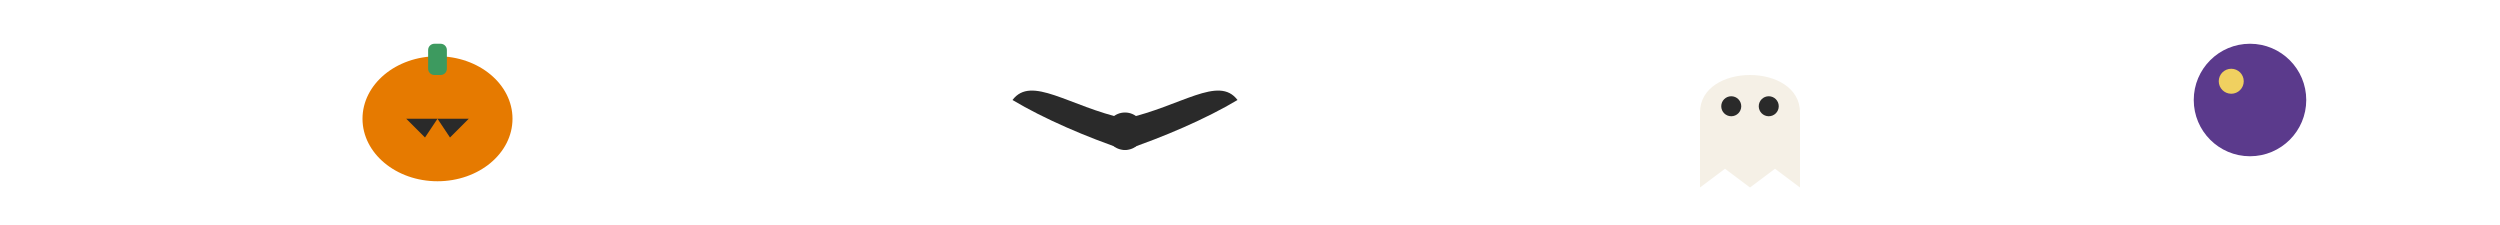
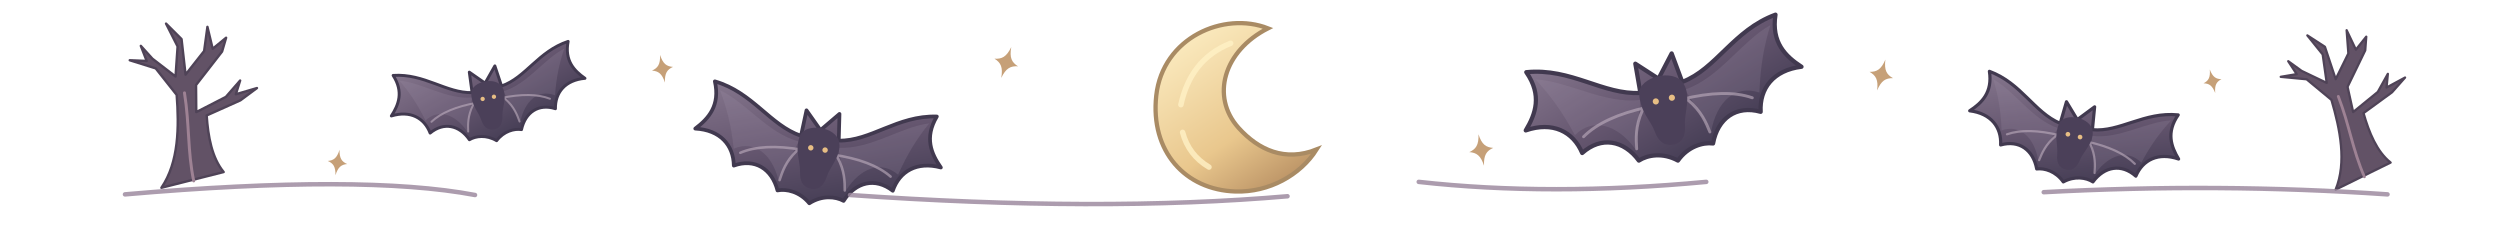
<svg xmlns="http://www.w3.org/2000/svg" viewBox="0 0 400 36" fill="none" aria-hidden="true">
-   <g transform="translate(70,19)">
-     <ellipse cx="0" cy="0" rx="12" ry="10" fill="#e67a00" />
-     <rect x="-1.5" y="-12" width="3" height="5" rx="1" fill="#3d9a5f" />
-     <path d="M-5 0 L-2 3 L0 0 L2 3 L5 0" fill="#2a2a2a" />
+   <defs>
+     <radialGradient id="hw-pumpkin" cx=".35" cy=".26" r=".81">
+       <stop stop-color="#ffce84" />
+       <stop offset=".41" stop-color="#e9924b" />
+       <stop offset="1" stop-color="#a9513b" />
+     </radialGradient>
+     <radialGradient id="hw-candle" cx=".51" cy=".57" r=".79">
+       <stop stop-color="#fff3b8" />
+       <stop offset=".64" stop-color="#f6bd69" />
+       <stop offset="1" stop-color="#d57d48" />
+     </radialGradient>
+     <linearGradient id="hw-wing" x2=".79" y2="1">
+       <stop stop-color="#86778e" />
+       <stop offset=".48" stop-color="#65566f" />
+       <stop offset="1" stop-color="#3d374e" />
+     </linearGradient>
+     <linearGradient id="hw-pearl" x2=".79" y2="1">
+       <stop stop-color="#fff4df" />
+       <stop offset=".47" stop-color="#eee5e4" />
+       <stop offset="1" stop-color="#ad9eae" />
+     </linearGradient>
+     <linearGradient id="hw-bucket" x2="1" y2=".16">
+       <stop stop-color="#56435f" />
+       <stop offset=".42" stop-color="#8d728d" />
+       <stop offset="1" stop-color="#483d58" />
+     </linearGradient>
+     <linearGradient id="hw-moon" x2=".82" y2="1">
+       <stop stop-color="#fff3cb" />
+       <stop offset=".65" stop-color="#e9c78d" />
+       <stop offset="1" stop-color="#b68d61" />
+     </linearGradient>
+   </defs>
+   <g transform="translate(30 22) rotate(3) scale(0.66)">
+     <path d="M-5.68 12.5c3.91-6.4 3.51-15.01 2.52-22.68l-5.41-6.15-6.39-1.64 4.11-.04-1.61-3.58 2.97 2.96 5.82 4.01.12-7.3-3.09-5.38 3.95 3.55 1.42 8.55 4.2-5.94.49-5.9 1.55 5.24 3.11-2.84-.8 3.39-5.88 8.44.4 6.55 6.98-4.06 3.24-4.14-.87 3.38 5.04-1.77-3.85 3.18-7.98 4.09c.62 5.13 1.81 10.18 4.83 13.48Z" fill="#625266" stroke="#4f4357" stroke-width=".59" stroke-linejoin="round" />
+     <path d="M-1.3-10.77c1.65 7.68 1.45 13.92 3.35 21.2" stroke="#9e8294" stroke-width=".72" stroke-linecap="round" />
  </g>
-   <g transform="translate(180,17)" fill="#2a2a2a">
-     <path d="M0 2 C-9 0,-15 -5,-18 -1 C-13 2,-6 5,0 7 C6 5,13 2,18 -1 C15 -5,9 0,0 2z" />
-     <circle cx="0" cy="4" r="3" />
+   <g transform="translate(198 19) rotate(6) scale(0.78)">
+     <path d="M4.28-19.1C-5.1-21.69-17.01-14.94-17.07-2.98c-.06 11.49 7.93 18.63 18.24 17.86C7.97 14.37 14 10.2 16.8 4.57 10.63 7.8 4.98 5.94.42 1.84c-6.41-5.76-4.7-15.4 3.86-20.94Z" fill="url(#hw-moon)" stroke="#a98b64" stroke-width=".88" />
+     <path d="M-11.85-1.65c.67-5.92 3.24-10.65 8.83-13.6m-7.89 19.2q1.71 4.5 6.13 6.52" stroke="#fff1c6" stroke-width="1.12" stroke-linecap="round" opacity=".8" />
  </g>
-   <g transform="translate(280,16)">
-     <path d="M-8 2 C-8 -6,8 -6,8 2 L8 14 L4 11 L0 14 L-4 11 L-8 14 Z" fill="#f5f0e6" />
-     <circle cx="-3" cy="1" r="1.6" fill="#2a2a2a" />
-     <circle cx="3" cy="1" r="1.6" fill="#2a2a2a" />
+   <g transform="translate(78 15) rotate(-11) scale(0.46)">
+     <path d="M-5.18-1.4l.4-7.18 4.66 4.8 4.48-5.24.95 7.3C14.1-2.93 20.16-11.14 31-12.52c-2.53 6.33.09 10.4 3.3 13.72-6.84-.71-11.13 2.84-12.1 8.42-5.38-2.95-10.52-.8-12.97 4.88C6.85 13.63 3.09 13.87 0 16.63c-3.09-2.76-6.85-3-9.23-2.13-2.45-5.68-7.59-7.83-12.97-4.88C-23.17 4.04-27.46.49-34.3 1.2c3.21-3.32 5.83-7.39 3.3-13.72C-20.16-11.14-14.1-2.93-5.18-1.4Z" fill="url(#hw-wing)" stroke="#41394f" stroke-width="1.03" stroke-linejoin="round" />
+     <path d="M-5.53.25c-8.9-.93-15.87-8.3-23.69-10.57 2.53 4.4 4.53 8.89 6.27 15.33 5.36-3.33 10.64-.04 13.46 6.43Zm11.06 0c8.9-.93 15.87-8.3 23.69-10.57-2.53 4.4-4.53 8.89-6.27 15.33-5.36-3.33-10.64-.04-13.46 6.43Z" fill="#a091a7" opacity=".21" />
+     <path d="M-4.3 2.36c-7.28-.09-12.84 1.06-16.69 3.49m15.33-3c-2.63 3.45-3.04 6.4-3.45 8.76M4.3 2.36c7.28-.09 12.84 1.06 16.69 3.49m-15.33-3c2.63 3.45 3.04 6.4 3.45 8.76" stroke="#bdadbe" stroke-width=".71" opacity=".61" stroke-linecap="round" />
+     <path d="M-5.5-1.35c.92-3.9 9.57-4.17 11.01.1 1.2 3.45-1.5 7.18-1.87 9.7-.49 3.27-2.1 4.2-3.68 4.16-1.65-.05-3.4-.71-3.85-4.15-.37-2.92-2.4-5.37-1.61-9.81Z" fill="#4b4059" />
+     <circle cx="-2" cy="1.45" r=".75" fill="#e7be84" />
+     <circle cx="2" cy="1.45" r=".75" fill="#e7be84" />
  </g>
-   <circle cx="360" cy="16" r="9" fill="#5b3a8c" />
-   <circle cx="357" cy="13" r="2" fill="#f0d060" />
+   <g transform="translate(131 23) rotate(9) scale(0.58)">
+     <path d="M-5.18-1.4l.4-7.18 4.66 4.8 4.48-5.24.95 7.3C14.1-2.93 20.16-11.14 31-12.52c-2.53 6.33.09 10.4 3.3 13.72-6.84-.71-11.13 2.84-12.1 8.42-5.38-2.95-10.52-.8-12.97 4.88C6.85 13.63 3.09 13.87 0 16.63c-3.09-2.76-6.85-3-9.23-2.13-2.45-5.68-7.59-7.83-12.97-4.88C-23.17 4.04-27.46.49-34.3 1.2c3.21-3.32 5.83-7.39 3.3-13.72C-20.16-11.14-14.1-2.93-5.18-1.4Z" fill="url(#hw-wing)" stroke="#41394f" stroke-width="1.03" stroke-linejoin="round" />
+     <path d="M-5.53.25c-8.9-.93-15.87-8.3-23.69-10.57 2.53 4.4 4.53 8.89 6.27 15.33 5.36-3.33 10.64-.04 13.46 6.43Zm11.06 0c8.9-.93 15.87-8.3 23.69-10.57-2.53 4.4-4.53 8.89-6.27 15.33-5.36-3.33-10.64-.04-13.46 6.43Z" fill="#a091a7" opacity=".21" />
+     <path d="M-4.3 2.36c-7.28-.09-12.84 1.06-16.69 3.49m15.33-3c-2.63 3.45-3.04 6.4-3.45 8.76M4.3 2.36c7.28-.09 12.84 1.06 16.69 3.49m-15.33-3c2.63 3.45 3.04 6.4 3.45 8.76" stroke="#bdadbe" stroke-width=".71" opacity=".61" stroke-linecap="round" />
+     <path d="M-5.5-1.35c.92-3.9 9.57-4.17 11.01.1 1.2 3.45-1.5 7.18-1.87 9.7-.49 3.27-2.1 4.2-3.68 4.16-1.65-.05-3.4-.71-3.85-4.15-.37-2.92-2.4-5.37-1.61-9.81Z" fill="#4b4059" />
+     <circle cx="-2" cy="1.45" r=".75" fill="#e7be84" />
+     <circle cx="2" cy="1.45" r=".75" fill="#e7be84" />
+   </g>
+   <g transform="translate(266 15) rotate(-13) scale(0.66)">
+     <path d="M-5.18-1.4l.4-7.18 4.66 4.8 4.48-5.24.95 7.3C14.1-2.93 20.16-11.14 31-12.52c-2.53 6.33.09 10.4 3.3 13.72-6.84-.71-11.13 2.84-12.1 8.42-5.38-2.95-10.52-.8-12.97 4.88C6.85 13.63 3.09 13.87 0 16.63c-3.09-2.76-6.85-3-9.23-2.13-2.45-5.68-7.59-7.83-12.97-4.88C-23.17 4.04-27.46.49-34.3 1.2c3.21-3.32 5.83-7.39 3.3-13.72C-20.16-11.14-14.1-2.93-5.18-1.4Z" fill="url(#hw-wing)" stroke="#41394f" stroke-width="1.03" stroke-linejoin="round" />
+     <path d="M-5.53.25c-8.9-.93-15.87-8.3-23.69-10.57 2.53 4.4 4.53 8.89 6.27 15.33 5.36-3.33 10.64-.04 13.46 6.43Zm11.06 0c8.9-.93 15.87-8.3 23.69-10.57-2.53 4.4-4.53 8.89-6.27 15.33-5.36-3.33-10.64-.04-13.46 6.43Z" fill="#a091a7" opacity=".21" />
+     <path d="M-4.3 2.36c-7.28-.09-12.84 1.06-16.69 3.49m15.33-3c-2.63 3.45-3.04 6.4-3.45 8.76M4.3 2.36c7.28-.09 12.84 1.06 16.69 3.49m-15.33-3c2.63 3.45 3.04 6.4 3.45 8.76" stroke="#bdadbe" stroke-width=".71" opacity=".61" stroke-linecap="round" />
+     <path d="M-5.5-1.35c.92-3.9 9.57-4.17 11.01.1 1.2 3.45-1.5 7.18-1.87 9.7-.49 3.27-2.1 4.2-3.68 4.16-1.65-.05-3.4-.71-3.85-4.15-.37-2.92-2.4-5.37-1.61-9.81Z" fill="#4b4059" />
+     <circle cx="-2" cy="1.45" r=".75" fill="#e7be84" />
+     <circle cx="2" cy="1.45" r=".75" fill="#e7be84" />
+   </g>
+   <g transform="translate(332 21) rotate(13) scale(0.5)">
+     <path d="M-5.18-1.4l.4-7.18 4.66 4.8 4.48-5.24.95 7.3C14.1-2.93 20.16-11.14 31-12.52c-2.53 6.33.09 10.4 3.3 13.72-6.84-.71-11.13 2.84-12.1 8.42-5.38-2.95-10.52-.8-12.97 4.88C6.85 13.63 3.09 13.87 0 16.63c-3.09-2.76-6.85-3-9.23-2.13-2.45-5.68-7.59-7.83-12.97-4.88C-23.17 4.04-27.46.49-34.3 1.2c3.21-3.32 5.83-7.39 3.3-13.72C-20.16-11.14-14.1-2.93-5.18-1.4Z" fill="url(#hw-wing)" stroke="#41394f" stroke-width="1.03" stroke-linejoin="round" />
+     <path d="M-5.53.25c-8.9-.93-15.87-8.3-23.69-10.57 2.53 4.4 4.53 8.89 6.27 15.33 5.36-3.33 10.64-.04 13.46 6.43Zm11.06 0c8.9-.93 15.87-8.3 23.69-10.57-2.53 4.4-4.53 8.89-6.27 15.33-5.36-3.33-10.64-.04-13.46 6.43Z" fill="#a091a7" opacity=".21" />
+     <path d="M-4.3 2.36c-7.28-.09-12.84 1.06-16.69 3.49m15.33-3c-2.63 3.45-3.04 6.4-3.45 8.76M4.3 2.36c7.28-.09 12.84 1.06 16.69 3.49m-15.33-3c2.63 3.45 3.04 6.4 3.45 8.76" stroke="#bdadbe" stroke-width=".71" opacity=".61" stroke-linecap="round" />
+     <path d="M-5.5-1.35c.92-3.9 9.57-4.17 11.01.1 1.2 3.45-1.5 7.18-1.87 9.7-.49 3.27-2.1 4.2-3.68 4.16-1.65-.05-3.4-.71-3.85-4.15-.37-2.92-2.4-5.37-1.61-9.81Z" fill="#4b4059" />
+     <circle cx="-2" cy="1.45" r=".75" fill="#e7be84" />
+     <circle cx="2" cy="1.45" r=".75" fill="#e7be84" />
+   </g>
+   <g transform="translate(376 22) rotate(-9) scale(0.63)">
+     <path d="M-5.68 12.5c3.91-6.4 3.51-15.01 2.52-22.68l-5.41-6.15-6.39-1.64 4.11-.04-1.61-3.58 2.97 2.96 5.82 4.01.12-7.3-3.09-5.38 3.95 3.55 1.42 8.55 4.2-5.94.49-5.9 1.55 5.24 3.11-2.84-.8 3.39-5.88 8.44.4 6.55 6.98-4.06 3.24-4.14-.87 3.38 5.04-1.77-3.85 3.18-7.98 4.09c.62 5.13 1.81 10.18 4.83 13.48Z" fill="#625266" stroke="#4f4357" stroke-width=".59" stroke-linejoin="round" />
+     <path d="M-1.3-10.77c1.65 7.68 1.45 13.92 3.35 21.2" stroke="#9e8294" stroke-width=".72" stroke-linecap="round" />
+   </g>
+   <g transform="translate(54 26) rotate(9) scale(0.47)">
+     <path d="M0-4.4C.41-1.45 1.41-.5 3.35 0 1.41.5.41 1.45 0 4.4-.41 1.45-1.41.5-3.35 0-1.41-.5-.41-1.45 0-4.4Z" fill="#c6a078" />
+   </g>
+   <g transform="translate(106 11) rotate(-10) scale(0.51)">
+     <path d="M0-4.4C.41-1.45 1.41-.5 3.35 0 1.41.5.41 1.45 0 4.4-.41 1.45-1.41.5-3.35 0-1.41-.5-.41-1.45 0-4.4Z" fill="#c6a078" />
+   </g>
+   <g transform="translate(161 10) rotate(18) scale(0.59)">
+     <path d="M0-4.4C.41-1.45 1.41-.5 3.35 0 1.41.5.41 1.45 0 4.4-.41 1.45-1.41.5-3.35 0-1.41-.5-.41-1.45 0-4.4Z" fill="#c6a078" />
+   </g>
+   <g transform="translate(237 24) rotate(-10) scale(0.58)">
+     <path d="M0-4.4C.41-1.45 1.41-.5 3.35 0 1.41.5.41 1.45 0 4.4-.41 1.45-1.41.5-3.35 0-1.41-.5-.41-1.45 0-4.4Z" fill="#c6a078" />
+   </g>
+   <g transform="translate(301 12) rotate(15) scale(0.58)">
+     <path d="M0-4.4C.41-1.45 1.41-.5 3.35 0 1.41.5.41 1.45 0 4.4-.41 1.45-1.41.5-3.35 0-1.41-.5-.41-1.45 0-4.4Z" fill="#c6a078" />
+   </g>
+   <g transform="translate(354 13) rotate(-13) scale(0.44)">
+     <path d="M0-4.4C.41-1.45 1.41-.5 3.35 0 1.41.5.41 1.45 0 4.4-.41 1.45-1.41.5-3.35 0-1.41-.5-.41-1.45 0-4.4Z" fill="#c6a078" />
+   </g>
+   <path d="M20 31.1q38-3.3 56 .1m60 0q40 2.8 70 .2m21-2.3q21 2.35 46 0m54 1.65q28-1.5 55 .35" stroke="#99859b" stroke-width=".72" stroke-linecap="round" opacity=".81" />
</svg>
